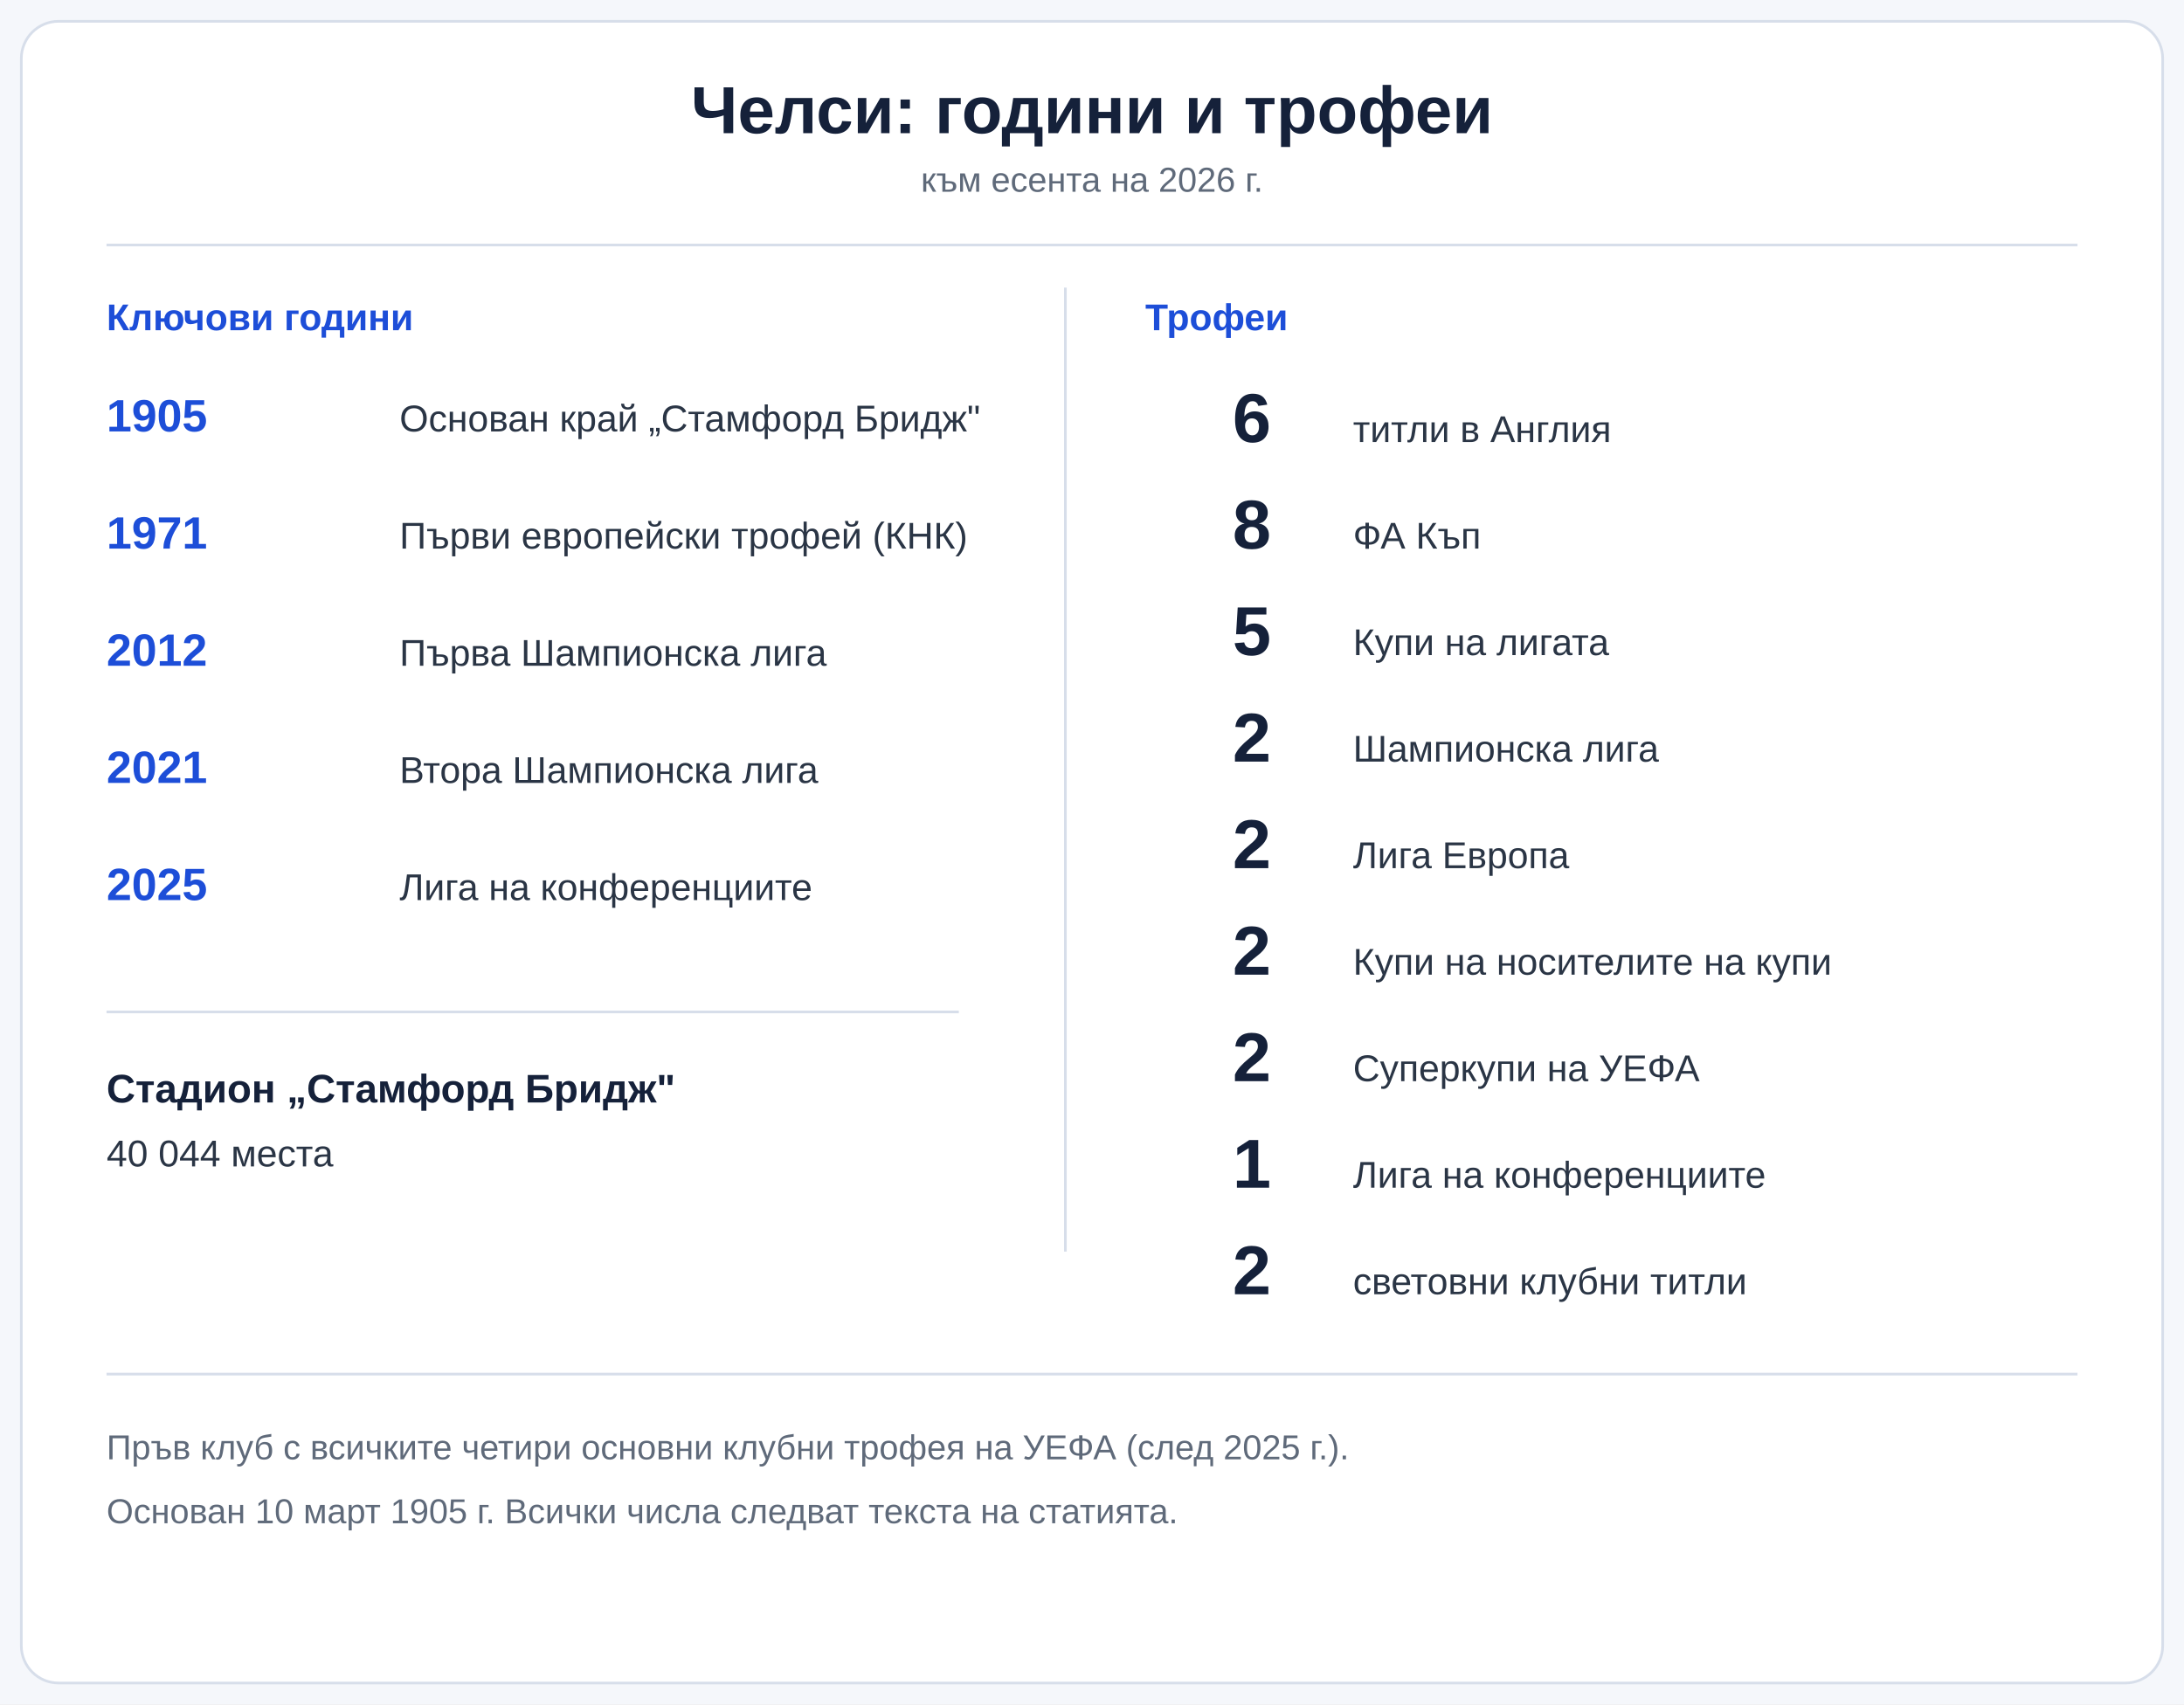
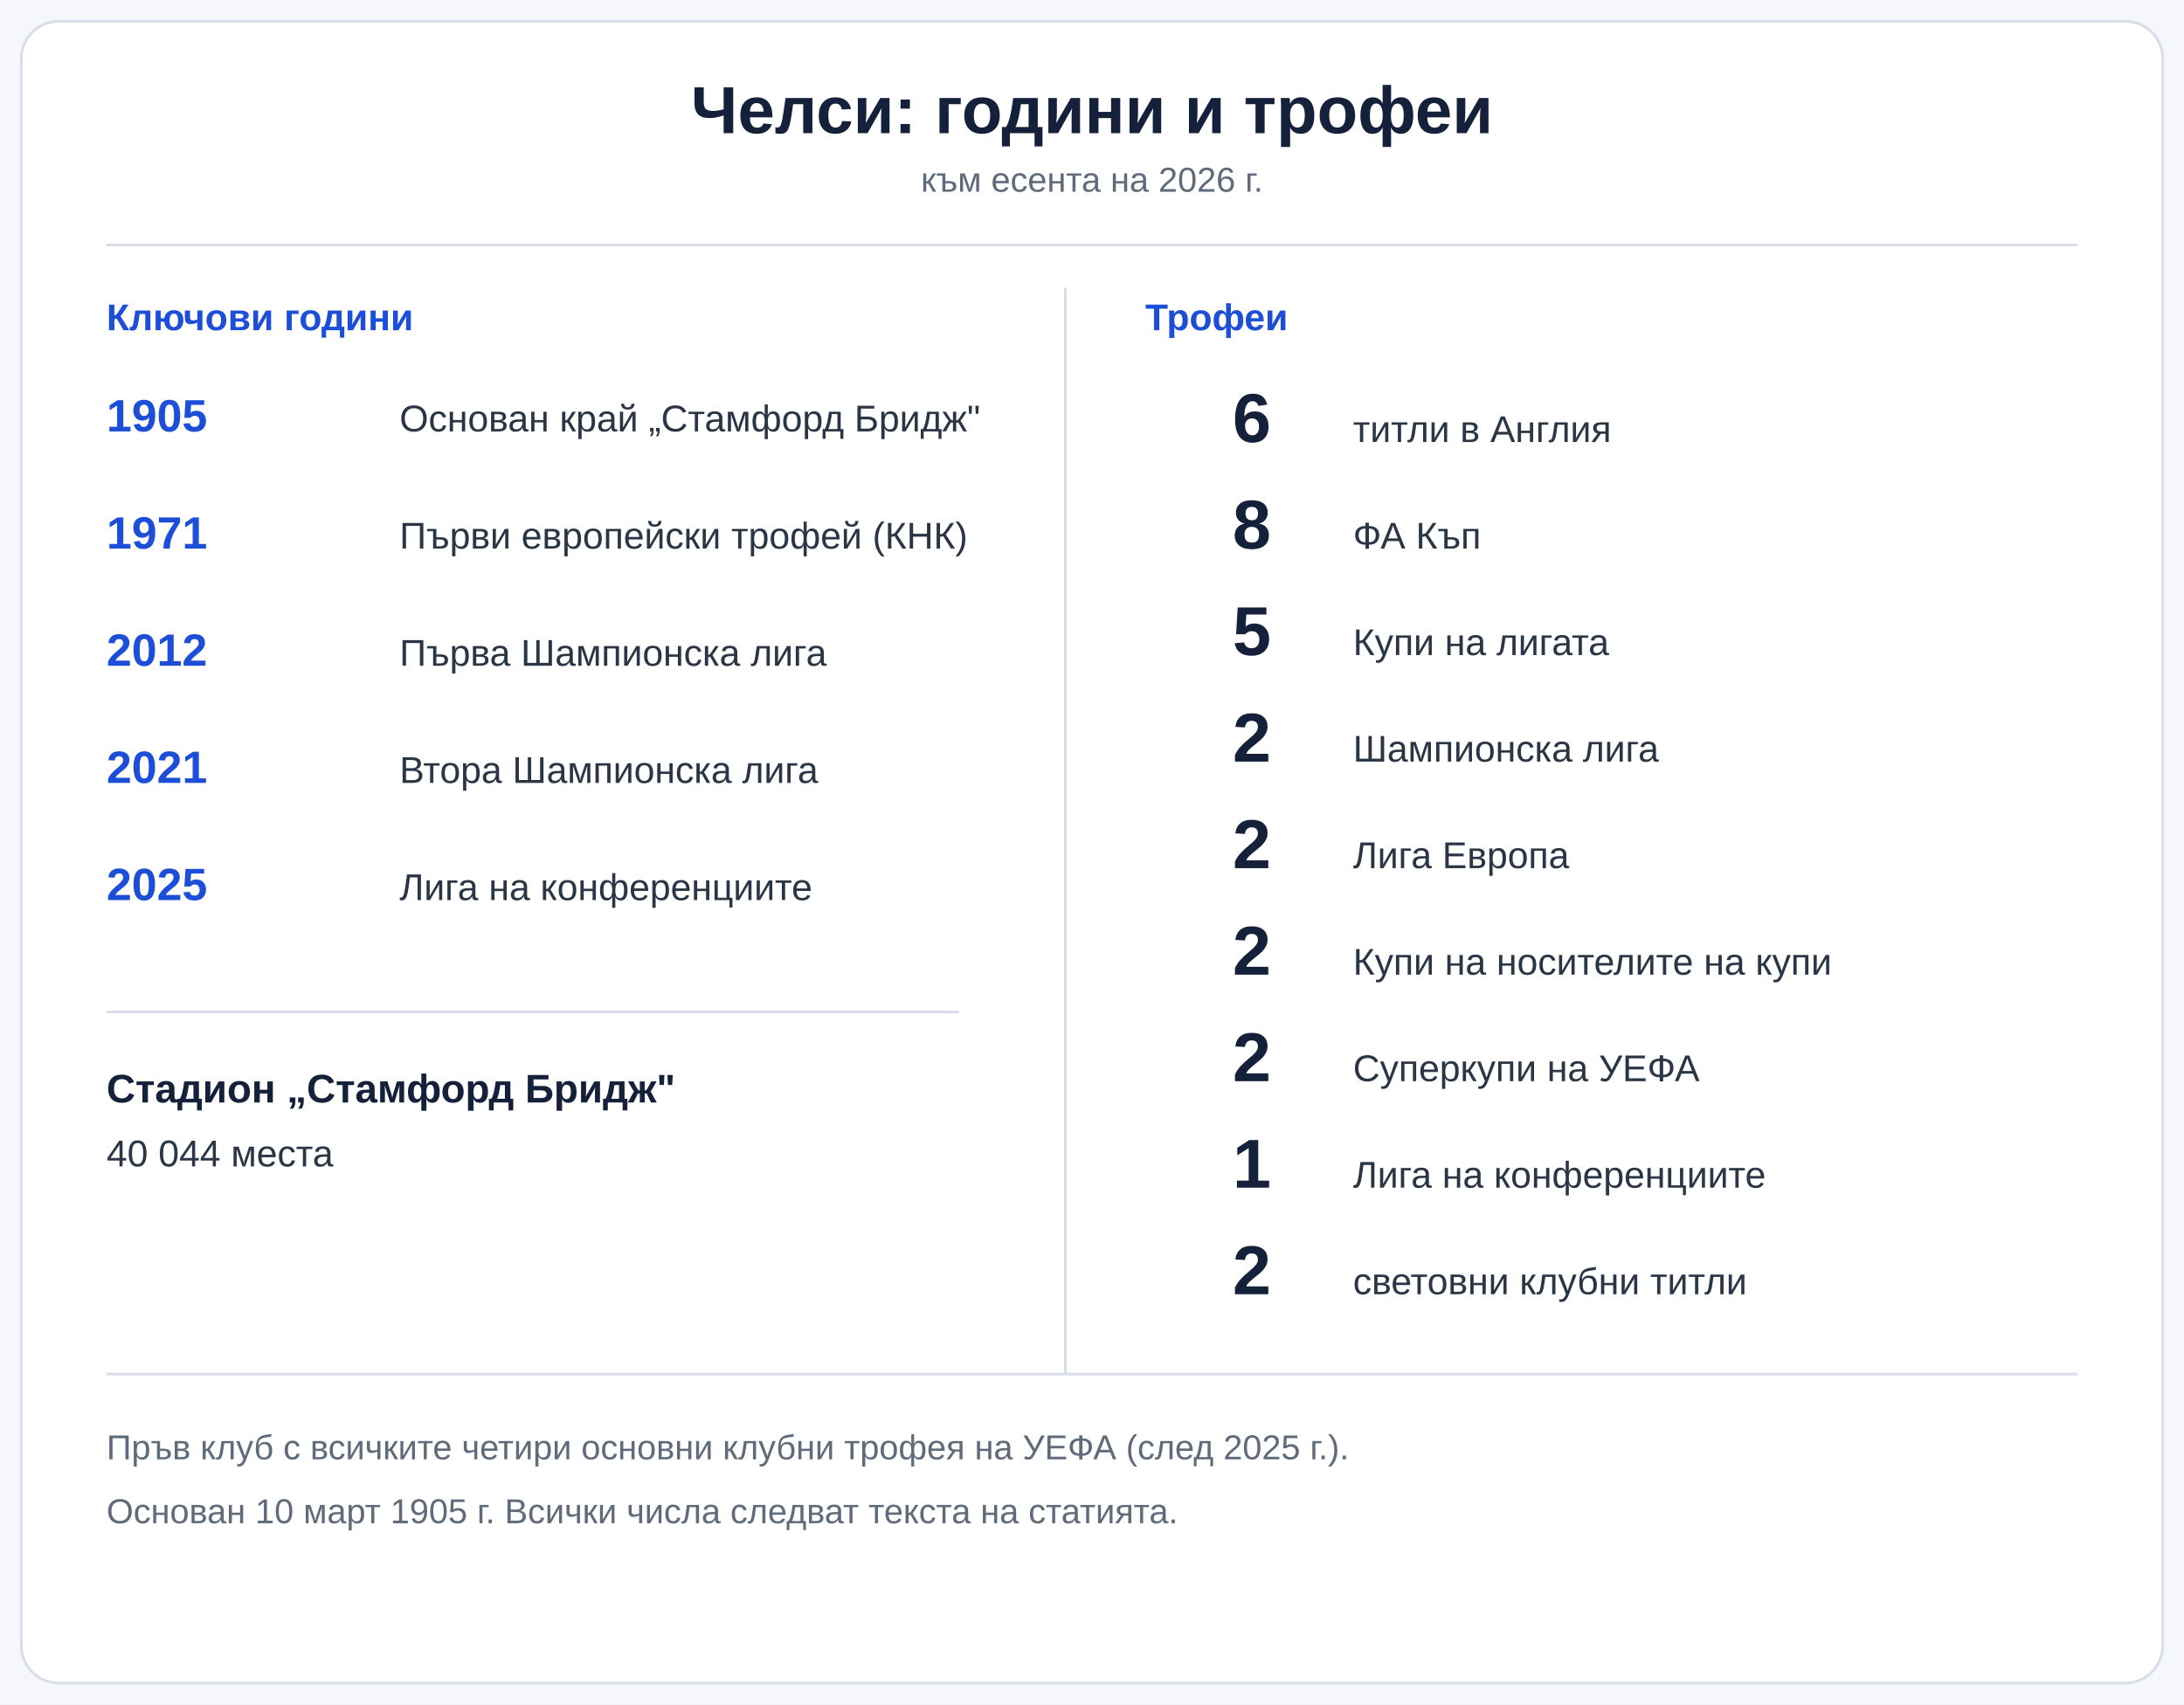
<svg xmlns="http://www.w3.org/2000/svg" viewBox="0 0 820 640" role="img" aria-label="Инфографика: ключови години и трофеи на Челси към есента на 2026 г.">
  <defs>
    <style>
      .bg{fill:#f5f7fb;}
      .card{fill:#ffffff;stroke:#d7deea;stroke-width:1;}
      .title{fill:#15213a;font-family:'Segoe UI',Arial,sans-serif;font-size:25px;font-weight:700;}
      .sub{fill:#5f6a7a;font-family:'Segoe UI',Arial,sans-serif;font-size:13px;}
      .yr{fill:#1d4ed8;font-family:'Segoe UI',Arial,sans-serif;font-size:17px;font-weight:700;}
      .lbl{fill:#2a3545;font-family:'Segoe UI',Arial,sans-serif;font-size:14px;}
      .colh{fill:#1d4ed8;font-family:'Segoe UI',Arial,sans-serif;font-size:14px;font-weight:700;}
      .big{fill:#15213a;font-family:'Segoe UI',Arial,sans-serif;font-size:26px;font-weight:800;}
      .tl{fill:#2a3545;font-family:'Segoe UI',Arial,sans-serif;font-size:14px;}
      .foot{fill:#5f6a7a;font-family:'Segoe UI',Arial,sans-serif;font-size:13px;}
      .stad{fill:#15213a;font-family:'Segoe UI',Arial,sans-serif;font-size:15px;font-weight:600;}
    </style>
  </defs>
  <rect class="bg" x="0" y="0" width="820" height="640" />
  <rect class="card" x="8" y="8" width="804" height="624" rx="14" />
  <text class="title" x="410" y="50" text-anchor="middle">Челси: години и трофеи</text>
  <text class="sub" x="410" y="72" text-anchor="middle">към есента на 2026 г.</text>
  <line x1="40" y1="92" x2="780" y2="92" stroke="#d7deea" stroke-width="1" />
  <text class="colh" x="40" y="124">Ключови години</text>
  <text class="yr" x="40" y="162">1905</text>
  <text class="lbl" x="150" y="162">Основан край „Стамфорд Бридж"</text>
  <text class="yr" x="40" y="206">1971</text>
  <text class="lbl" x="150" y="206">Първи европейски трофей (КНК)</text>
  <text class="yr" x="40" y="250">2012</text>
  <text class="lbl" x="150" y="250">Първа Шампионска лига</text>
  <text class="yr" x="40" y="294">2021</text>
  <text class="lbl" x="150" y="294">Втора Шампионска лига</text>
  <text class="yr" x="40" y="338">2025</text>
  <text class="lbl" x="150" y="338">Лига на конференциите</text>
  <line x1="40" y1="380" x2="360" y2="380" stroke="#d7deea" stroke-width="1" />
  <text class="stad" x="40" y="414">Стадион „Стамфорд Бридж"</text>
  <text class="lbl" x="40" y="438">40 044 места</text>
-   <line x1="400" y1="108" x2="400" y2="470" stroke="#d7deea" stroke-width="1" />
+   <line x1="400" y1="108" x2="400" y2="516" stroke="#d7deea" stroke-width="1" />
  <text class="colh" x="430" y="124">Трофеи</text>
  <text class="big" x="470" y="166" text-anchor="middle">6</text>
  <text class="tl" x="508" y="166">титли в Англия</text>
  <text class="big" x="470" y="206" text-anchor="middle">8</text>
  <text class="tl" x="508" y="206">ФА Къп</text>
  <text class="big" x="470" y="246" text-anchor="middle">5</text>
  <text class="tl" x="508" y="246">Купи на лигата</text>
  <text class="big" x="470" y="286" text-anchor="middle">2</text>
  <text class="tl" x="508" y="286">Шампионска лига</text>
  <text class="big" x="470" y="326" text-anchor="middle">2</text>
  <text class="tl" x="508" y="326">Лига Европа</text>
  <text class="big" x="470" y="366" text-anchor="middle">2</text>
  <text class="tl" x="508" y="366">Купи на носителите на купи</text>
  <text class="big" x="470" y="406" text-anchor="middle">2</text>
  <text class="tl" x="508" y="406">Суперкупи на УЕФА</text>
  <text class="big" x="470" y="446" text-anchor="middle">1</text>
  <text class="tl" x="508" y="446">Лига на конференциите</text>
  <text class="big" x="470" y="486" text-anchor="middle">2</text>
  <text class="tl" x="508" y="486">световни клубни титли</text>
  <line x1="40" y1="516" x2="780" y2="516" stroke="#d7deea" stroke-width="1" />
  <text class="foot" x="40" y="548">Пръв клуб с всичките четири основни клубни трофея на УЕФА (след 2025 г.).</text>
  <text class="foot" x="40" y="572">Основан 10 март 1905 г. Всички числа следват текста на статията.</text>
</svg>
